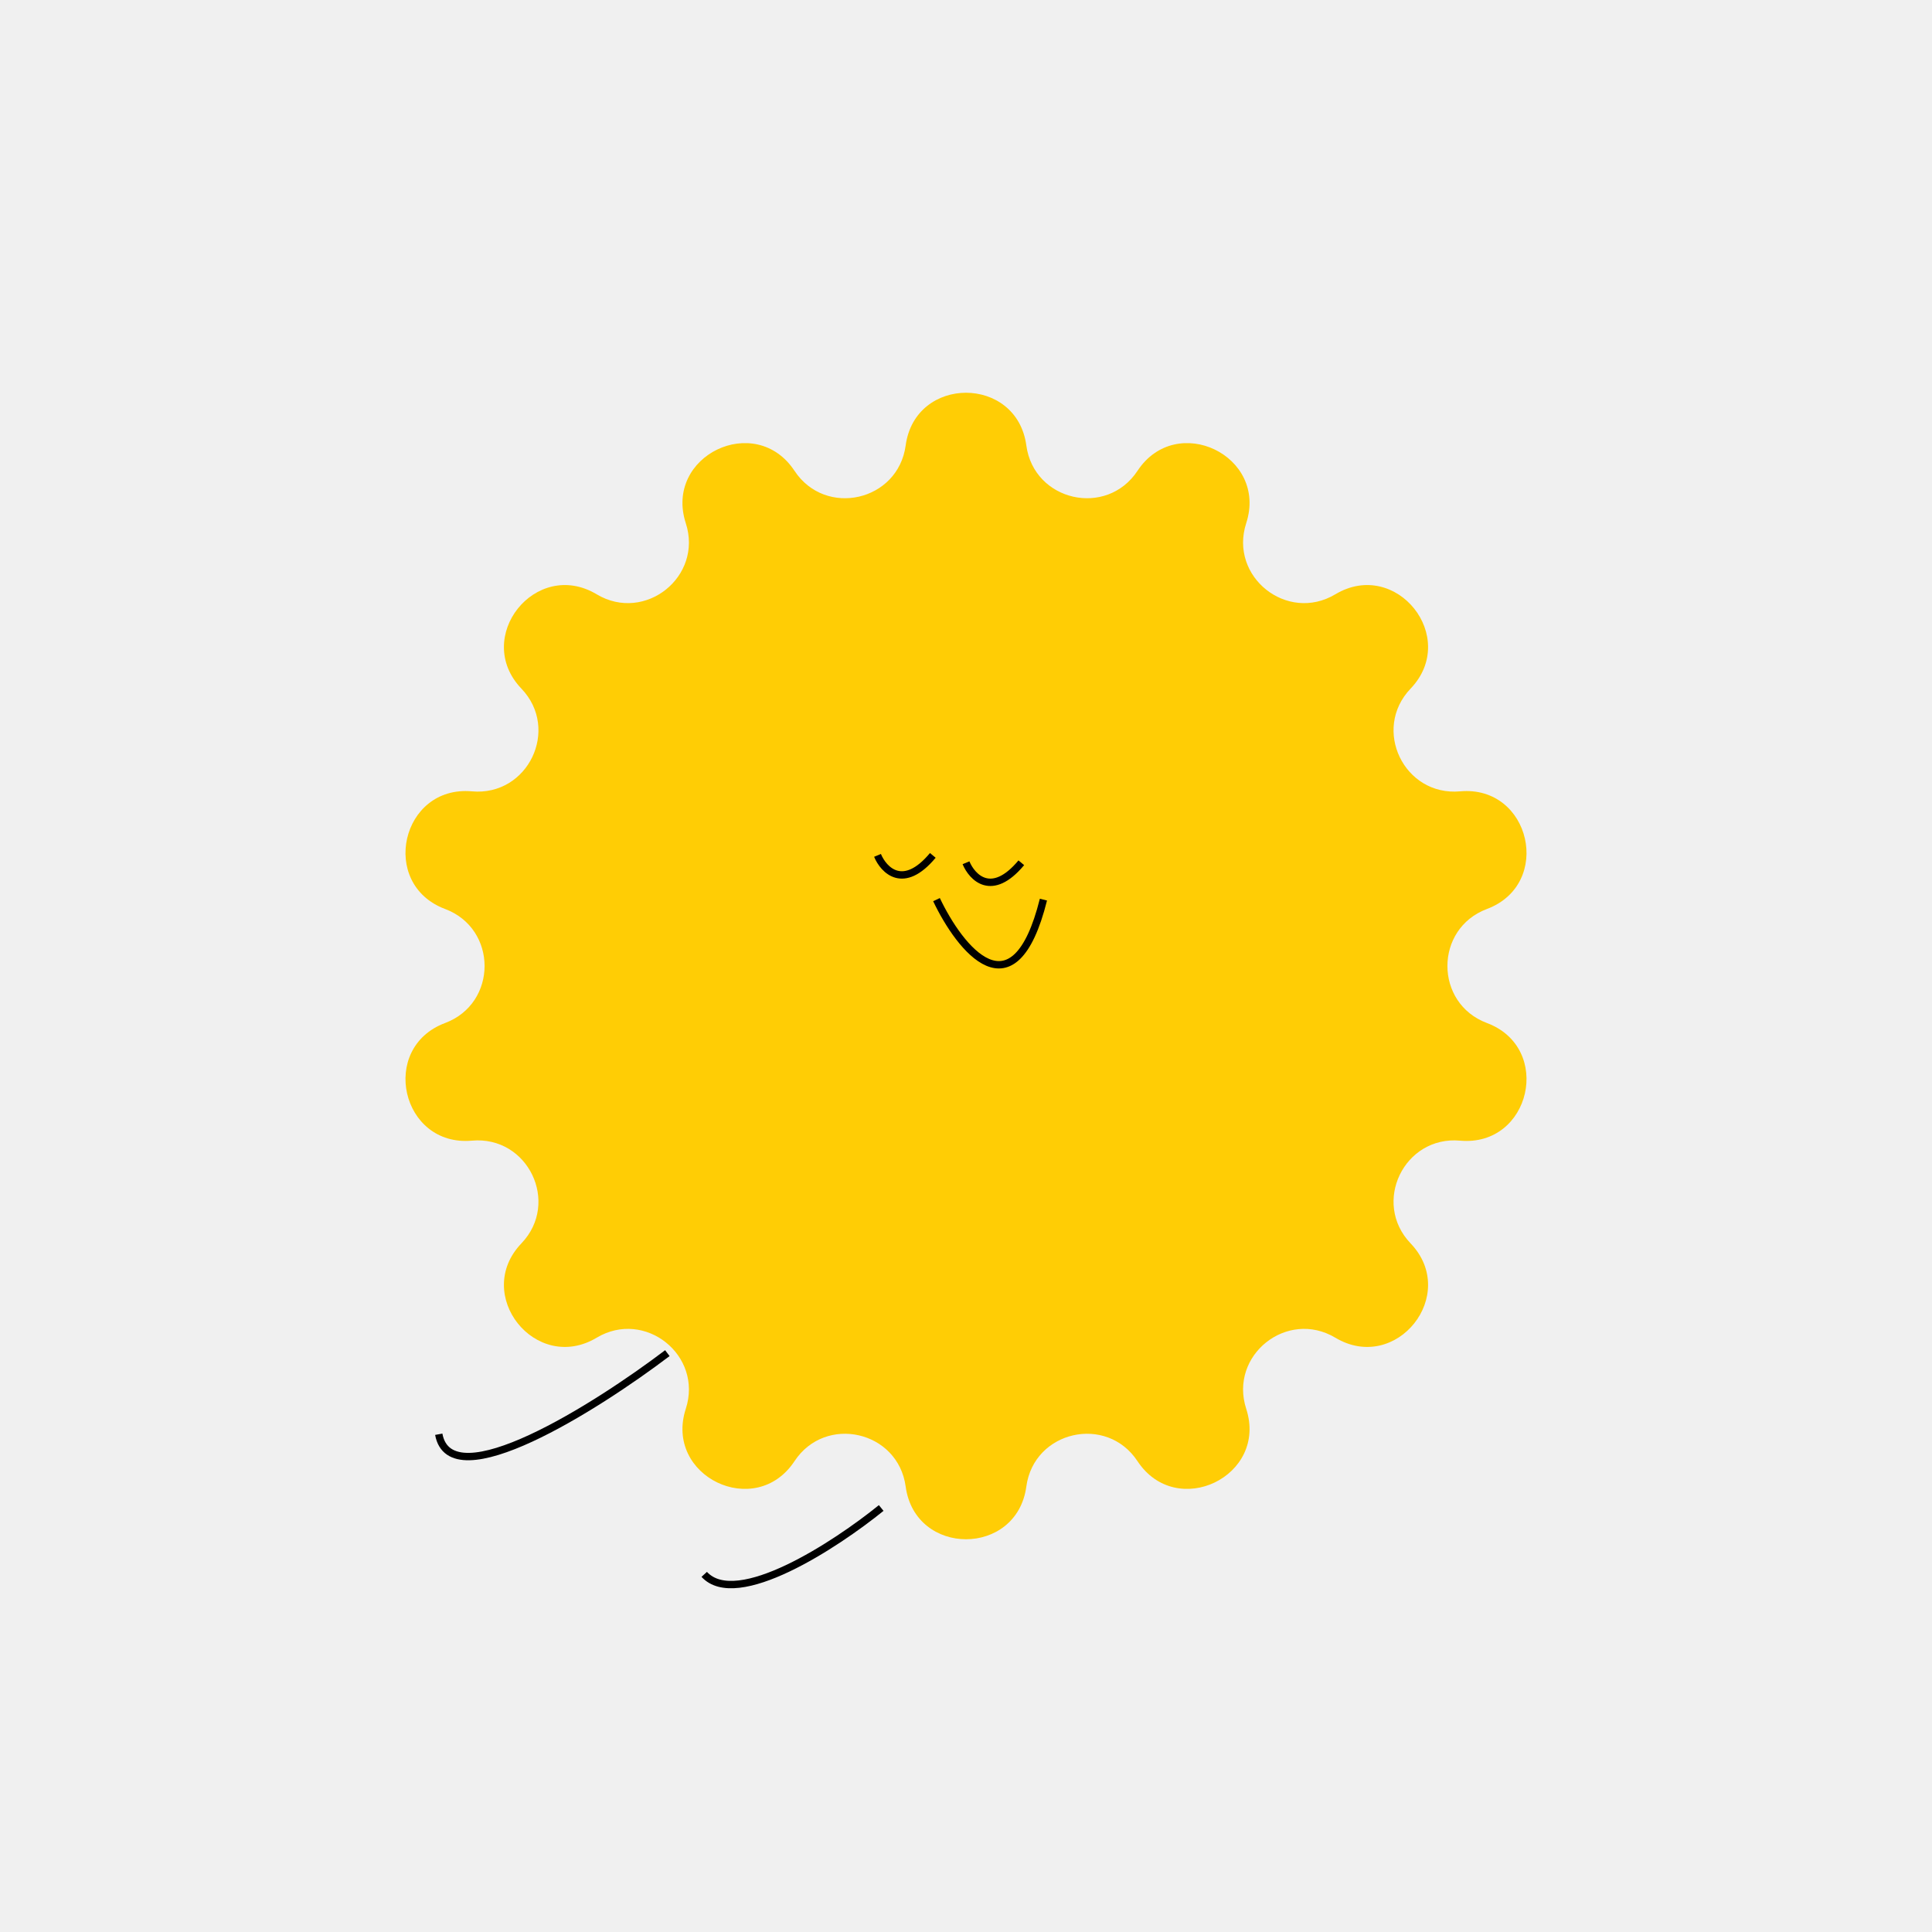
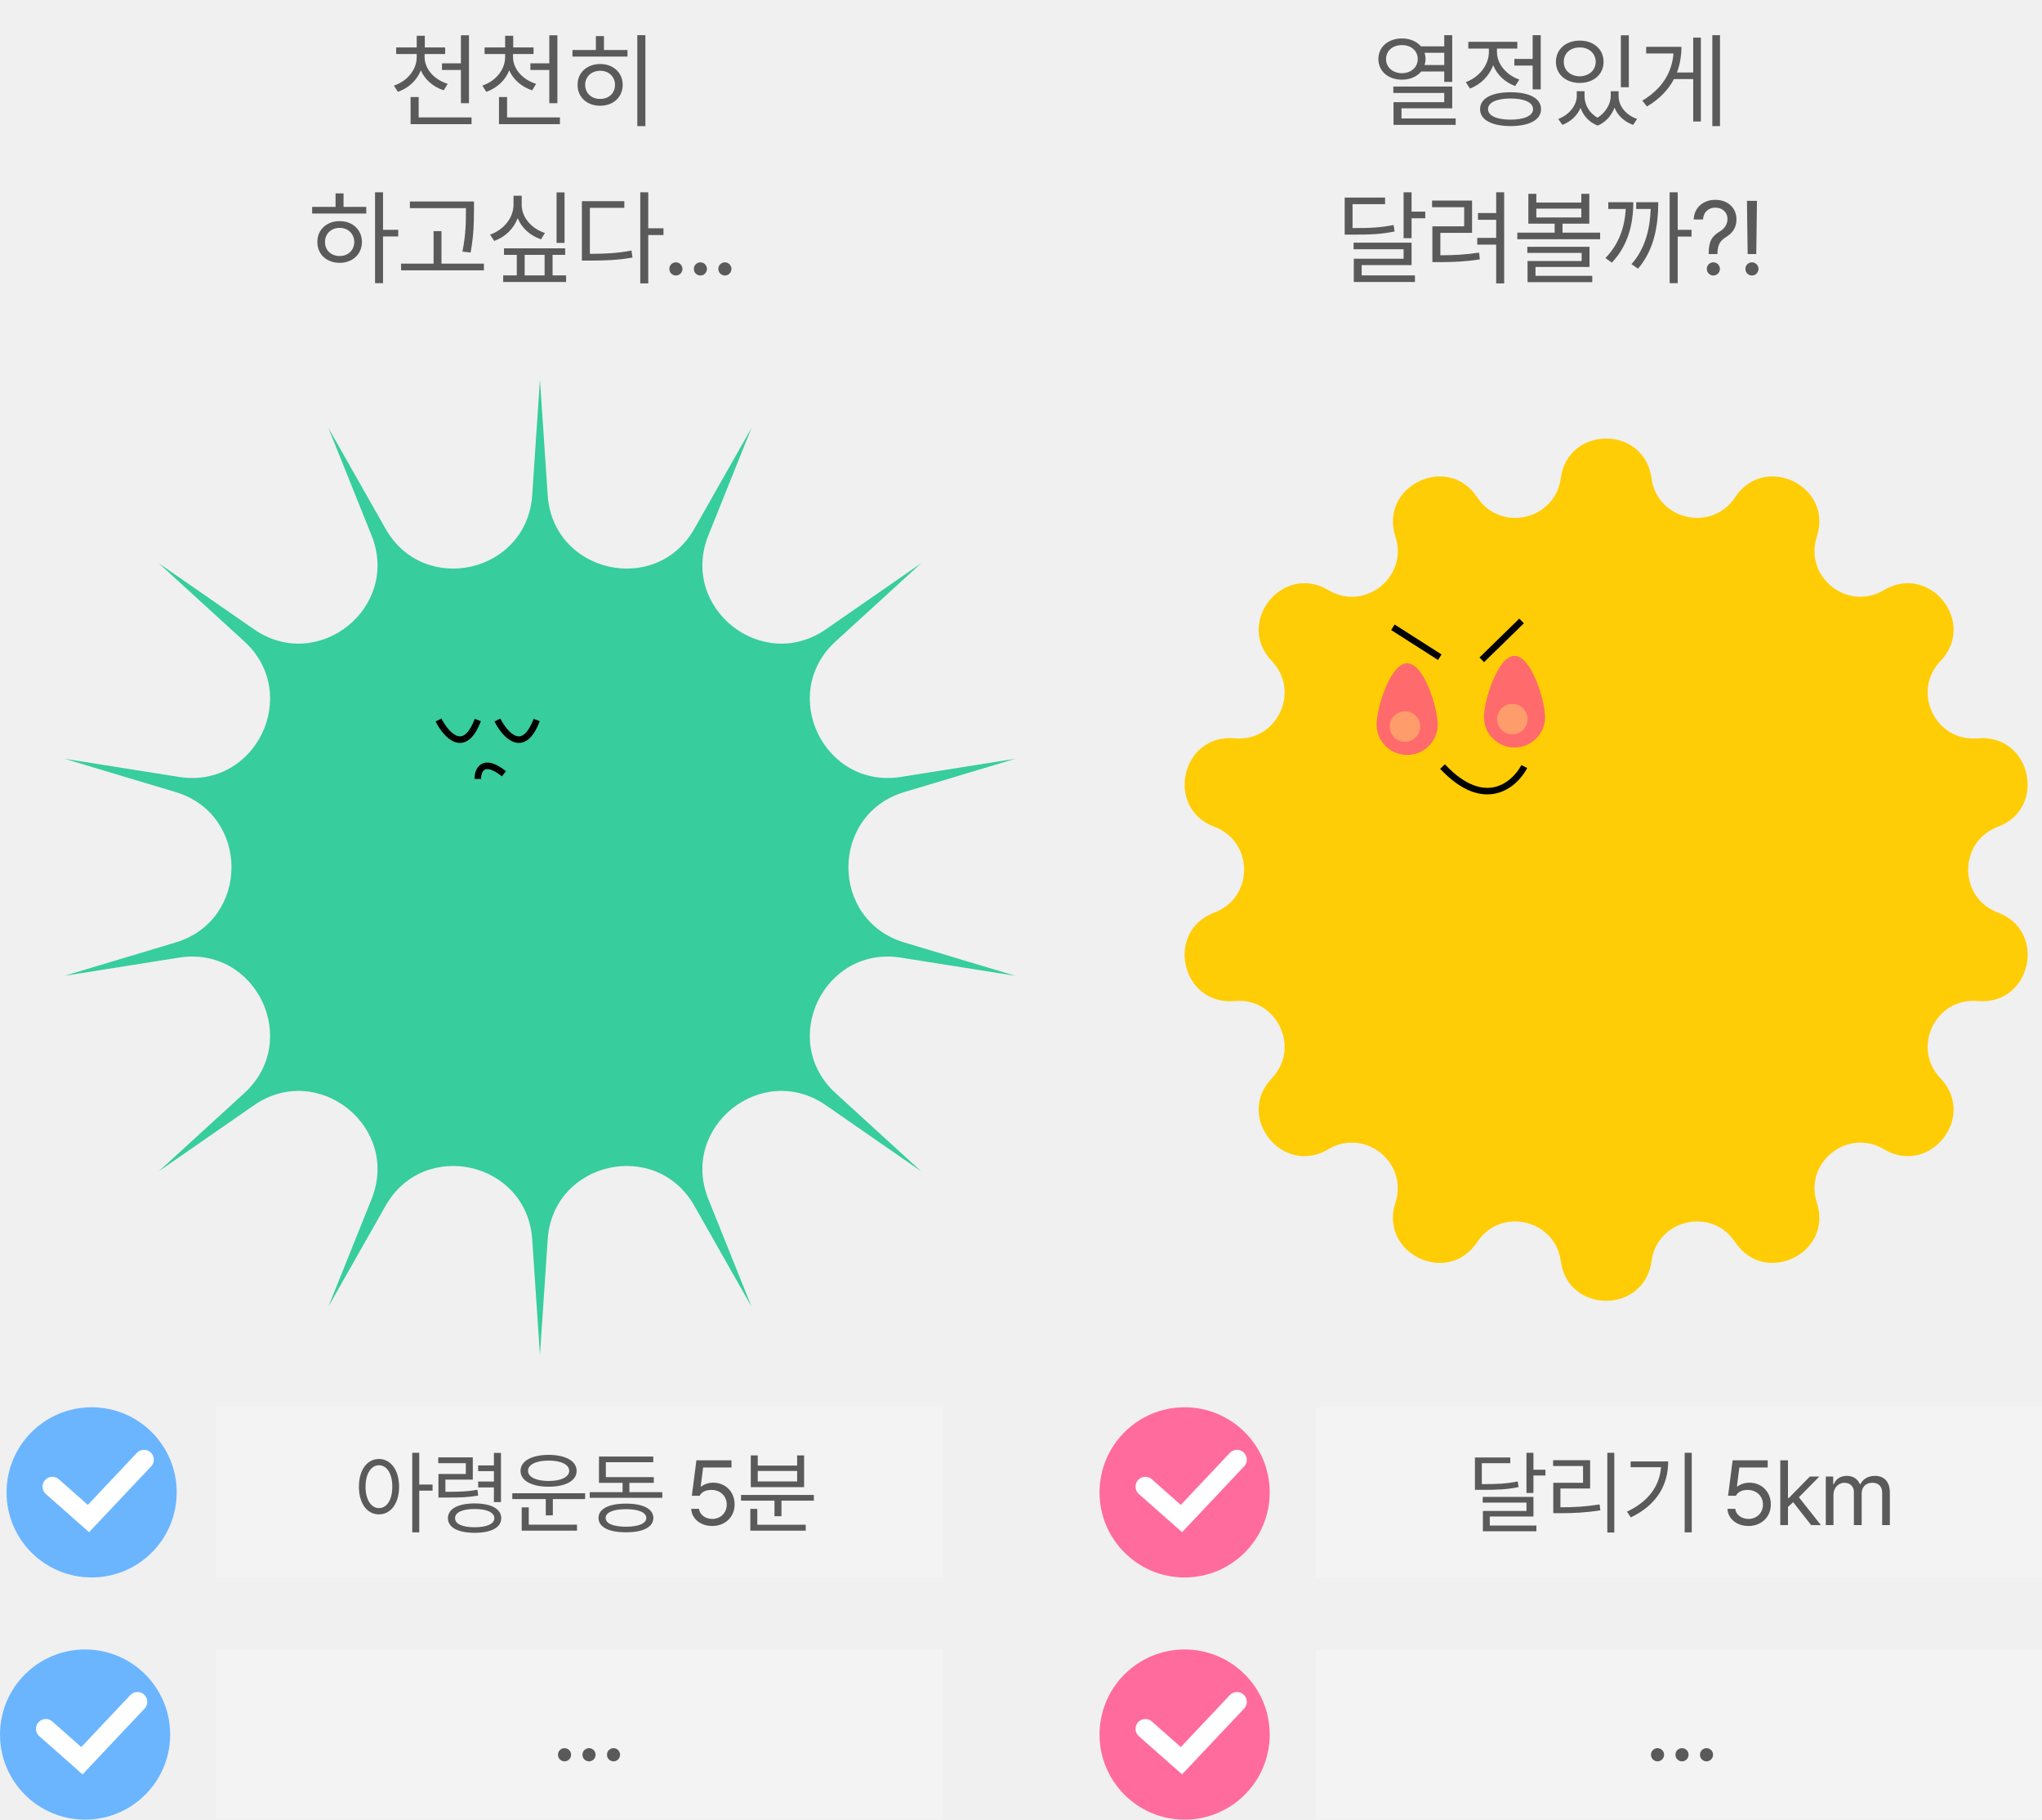
- <svg xmlns="http://www.w3.org/2000/svg" width="262" height="262" viewBox="0 0 262 262" fill="none">
-   <path d="M122.818 60.41C124.109 50.878 137.891 50.878 139.182 60.41C140.206 67.969 150.054 70.216 154.256 63.85C159.555 55.823 171.972 61.803 169 70.951C166.643 78.205 174.54 84.503 181.088 80.591C189.345 75.657 197.938 86.433 191.291 93.385C186.02 98.898 190.403 107.999 197.999 107.315C207.579 106.453 210.646 119.89 201.641 123.269C194.5 125.949 194.5 136.051 201.641 138.731C210.646 142.11 207.579 155.547 197.999 154.685C190.403 154.001 186.02 163.102 191.291 168.615C197.938 175.567 189.345 186.343 181.088 181.409C174.54 177.497 166.643 183.795 169 191.049C171.972 200.197 159.555 206.177 154.256 198.149C150.054 191.784 140.206 194.031 139.182 201.59C137.891 211.122 124.109 211.122 122.818 201.59C121.794 194.031 111.946 191.784 107.744 198.149C102.445 206.177 90.028 200.197 93 191.049C95.357 183.795 87.46 177.497 80.912 181.409C72.655 186.343 64.062 175.567 70.709 168.615C75.98 163.102 71.597 154.001 64.001 154.685C54.421 155.547 51.354 142.11 60.359 138.731C67.5 136.051 67.5 125.949 60.359 123.269C51.354 119.89 54.421 106.453 64.001 107.315C71.597 107.999 75.98 98.898 70.709 93.385C64.062 86.433 72.655 75.657 80.912 80.591C87.46 84.503 95.357 78.205 93 70.951C90.028 61.803 102.445 55.823 107.744 63.85C111.946 70.216 121.794 67.969 122.818 60.41Z" fill="#FFCD05" />
-   <path d="M90.5 183.5C80.833 190.833 61.1 203.3 59.5 194.5" stroke="black" />
-   <path d="M119.5 204.5C113.333 209.5 99.9 218.3 95.5 213.5" stroke="black" />
-   <path d="M119 116C119.833 118 122.5 120.8 126.5 116" stroke="black" />
-   <path d="M131 117C131.833 119 134.5 121.8 138.5 117" stroke="black" />
-   <path d="M127 122C130.167 128.667 137.5 138 141.5 122" stroke="black" />
+ <svg xmlns="http://www.w3.org/2000/svg" width="312" height="278" viewBox="0 0 312 278" fill="none">
+   <path d="M238.471 73.057C239.565 64.981 251.243 64.981 252.336 73.057C253.204 79.461 261.548 81.366 265.108 75.972C269.597 69.17 280.119 74.237 277.6 81.988C275.603 88.134 282.294 93.47 287.842 90.156C294.838 85.975 302.119 95.106 296.487 100.996C292.02 105.667 295.734 113.378 302.17 112.798C310.287 112.068 312.886 123.453 305.256 126.316C299.205 128.587 299.205 137.145 305.256 139.416C312.886 142.279 310.287 153.664 302.17 152.934C295.734 152.354 292.02 160.065 296.487 164.736C302.119 170.627 294.838 179.757 287.842 175.576C282.294 172.262 275.603 177.598 277.6 183.744C280.119 191.495 269.597 196.562 265.108 189.76C261.548 184.366 253.204 186.271 252.336 192.675C251.243 200.751 239.565 200.751 238.471 192.675C237.604 186.271 229.26 184.366 225.7 189.76C221.21 196.562 210.689 191.495 213.207 183.744C215.205 177.598 208.513 172.262 202.966 175.576C195.969 179.757 188.688 170.627 194.321 164.736C198.787 160.065 195.073 152.354 188.637 152.934C180.52 153.664 177.921 142.279 185.552 139.416C191.602 137.145 191.602 128.587 185.552 126.316C177.921 123.453 180.52 112.068 188.637 112.798C195.073 113.378 198.787 105.667 194.321 100.996C188.688 95.106 195.969 85.975 202.966 90.156C208.513 93.47 215.205 88.134 213.207 81.988C210.689 74.237 221.21 69.17 225.7 75.972C229.26 81.366 237.604 79.461 238.471 73.057Z" fill="#FFCD05" />
+   <path d="M232.904 117.111C231.404 119.945 226.804 123.911 220.404 117.111" stroke="black" />
+   <path d="M232.484 94.866L226.404 100.806" stroke="black" />
+   <path d="M212.824 95.833L219.988 100.407" stroke="black" />
+   <path d="M82.5 58L83.684 75.656C84.481 87.535 100.225 91.128 106.096 80.772L114.824 65.378L108.231 81.799C103.795 92.847 116.42 102.916 126.204 96.132L140.746 86.05L127.681 97.984C118.891 106.014 125.897 120.563 137.655 118.696L155.132 115.922L138.182 121.006C126.779 124.426 126.779 140.574 138.182 143.994L155.132 149.078L137.655 146.304C125.897 144.437 118.891 158.986 127.681 167.016L140.746 178.95L126.204 168.868C116.42 162.084 103.795 172.153 108.231 183.201L114.824 199.622L106.096 184.228C100.224 173.872 84.481 177.465 83.684 189.344L82.5 207L81.316 189.344C80.519 177.465 64.775 173.872 58.904 184.228L50.176 199.622L56.769 183.201C61.205 172.153 48.58 162.084 38.796 168.868L24.254 178.95L37.319 167.015C46.109 158.986 39.103 144.437 27.345 146.304L9.868 149.078L26.818 143.994C38.221 140.574 38.221 124.426 26.818 121.006L9.868 115.922L27.345 118.696C39.103 120.563 46.109 106.014 37.319 97.984L24.254 86.05L38.796 96.132C48.58 102.916 61.205 92.847 56.769 81.799L50.176 65.378L58.904 80.772C64.775 91.128 80.519 87.535 81.316 75.656L82.5 58Z" fill="#37CD9C" />
+   <path d="M73 119C73 117.686 73.8 115.688 77 118.211" stroke="black" />
+   <path d="M67 110C68.143 112.264 70.943 115.433 73 110" stroke="black" />
+   <path d="M76 110C77.143 112.264 79.943 115.433 82 110" stroke="black" />
+   <circle cx="14" cy="228" r="13" fill="#6BB5FF" />
+   <circle cx="13" cy="265" r="13" fill="#6BB5FF" />
+   <circle cx="181" cy="228" r="13" fill="#FF6B9D" />
+   <circle cx="181" cy="265" r="13" fill="#FF6B9D" />
+   <rect x="33" y="215" width="111" height="26" fill="#F3F3F3" />
+   <rect x="33" y="252" width="111" height="26" fill="#F3F3F3" />
+   <rect x="201" y="215" width="111" height="26" fill="#F3F3F3" />
+   <rect x="201" y="252" width="111" height="26" fill="#F3F3F3" />
+   <path d="M8 227.125L13.515 232L22 223" stroke="white" stroke-width="3" stroke-linecap="round" />
+   <path d="M7 264.125L12.515 269L21 260" stroke="white" stroke-width="3" stroke-linecap="round" />
+   <path d="M175 227.125L180.515 232L189 223" stroke="white" stroke-width="3" stroke-linecap="round" />
+   <path d="M175 264.125L180.515 269L189 260" stroke="white" stroke-width="3" stroke-linecap="round" />
+   <path d="M57.904 222.896C59.694 222.91 60.966 224.551 60.98 227.135C60.966 229.719 59.694 231.359 57.904 231.359C56.099 231.359 54.841 229.719 54.841 227.135C54.841 224.551 56.099 222.91 57.904 222.896ZM57.904 223.854C56.7 223.867 55.853 225.152 55.853 227.135C55.853 229.117 56.7 230.402 57.904 230.402C59.12 230.402 59.941 229.117 59.941 227.135C59.941 225.152 59.12 223.867 57.904 223.854ZM64.056 221.953V226.807H66.093V227.736H64.056V234.107H62.989V221.953H64.056ZM72.239 222.65V226.055H68.055V227.914C70.338 227.914 71.514 227.866 72.95 227.6L73.059 228.488C71.541 228.762 70.311 228.803 67.85 228.789H66.989V225.193H71.172V223.539H66.961V222.65H72.239ZM76.545 221.967V229.486H75.465V227.244H73.059V226.342H75.465V224.756H73.059V223.881H75.465V221.967H76.545ZM72.526 229.691C75.055 229.691 76.586 230.525 76.586 231.947C76.586 233.369 75.055 234.176 72.526 234.176C69.983 234.176 68.438 233.369 68.438 231.947C68.438 230.525 69.983 229.691 72.526 229.691ZM72.526 230.539C70.653 230.539 69.518 231.059 69.532 231.947C69.518 232.822 70.653 233.328 72.526 233.328C74.385 233.328 75.534 232.822 75.534 231.947C75.534 231.059 74.385 230.539 72.526 230.539ZM89.404 228.133V229.021H84.469V231.51H83.388V229.021H78.275V228.133H89.404ZM88.16 232.932V233.848H79.711V230.293H80.791V232.932H88.16ZM83.826 222.268C86.424 222.281 88.105 223.211 88.105 224.715C88.105 226.219 86.424 227.135 83.826 227.135C81.228 227.135 79.533 226.219 79.533 224.715C79.533 223.211 81.228 222.281 83.826 222.268ZM83.826 223.143C81.939 223.143 80.668 223.744 80.681 224.715C80.668 225.658 81.939 226.26 83.826 226.26C85.713 226.26 86.97 225.658 86.97 224.715C86.97 223.744 85.713 223.143 83.826 223.143ZM101.196 227.969V228.83H90.108V227.969H95.126V226.547H91.517V222.527H99.815V223.389H92.569V225.672H99.897V226.547H96.165V227.969H101.196ZM95.645 229.719C98.257 229.719 99.815 230.512 99.829 231.906C99.815 233.314 98.257 234.094 95.645 234.107C93.02 234.094 91.448 233.314 91.448 231.906C91.448 230.512 93.02 229.719 95.645 229.719ZM95.645 230.566C93.69 230.566 92.528 231.072 92.542 231.906C92.528 232.754 93.69 233.246 95.645 233.246C97.573 233.246 98.749 232.754 98.749 231.906C98.749 231.072 97.573 230.566 95.645 230.566ZM108.826 233.137C107.035 233.137 105.681 232.029 105.613 230.512H106.802C106.898 231.4 107.759 232.057 108.826 232.057C110.111 232.057 111.041 231.113 111.041 229.869C111.041 228.584 110.07 227.641 108.744 227.627C107.91 227.613 107.267 227.873 106.898 228.516H105.709L106.406 223.102H111.765V224.195H107.431L107.062 227.094H107.158C107.595 226.752 108.265 226.52 108.962 226.52C110.849 226.52 112.244 227.914 112.244 229.842C112.244 231.756 110.794 233.137 108.826 233.137ZM124.35 228.393V229.268H119.401V231.646H118.335V229.268H113.222V228.393H124.35ZM123.106 232.945V233.848H114.643V230.525H115.71V232.945H123.106ZM115.778 222.35V223.908H121.794V222.35H122.86V227.203H114.712V222.35H115.778ZM115.778 226.328H121.794V224.729H115.778V226.328Z" fill="#5A5A5A" />
+   <path d="M64.875 8.703C64.875 10.547 66.343 12.172 68.406 12.812L67.797 13.797C66.187 13.273 64.922 12.172 64.297 10.75C63.695 12.273 62.437 13.453 60.797 14.031L60.187 13.078C62.234 12.391 63.672 10.656 63.672 8.703V8.25H60.531V7.25H63.672V5.469H64.906V7.25H68.015V8.25H64.875V8.703ZM71.656 5.391V15.766H70.422V10.688H67.531V9.672H70.422V5.391H71.656ZM72.047 17.938V18.969H62.734V14.828H63.968V17.938H72.047ZM78.383 8.703C78.383 10.547 79.852 12.172 81.914 12.812L81.305 13.797C79.695 13.273 78.43 12.172 77.805 10.75C77.203 12.273 75.945 13.453 74.305 14.031L73.695 13.078C75.742 12.391 77.18 10.656 77.18 8.703V8.25H74.039V7.25H77.18V5.469H78.414V7.25H81.523V8.25H78.383V8.703ZM85.164 5.391V15.766H83.93V10.688H81.039V9.672H83.93V5.391H85.164ZM85.555 17.938V18.969H76.242V14.828H77.477V17.938H85.555ZM98.61 5.375V19.266H97.375V5.375H98.61ZM95.875 7.641V8.641H87.469V7.641H91.047V5.516H92.282V7.641H95.875ZM91.703 9.781C93.703 9.781 95.141 11.094 95.141 12.969C95.141 14.844 93.703 16.156 91.703 16.156C89.688 16.156 88.235 14.844 88.25 12.969C88.235 11.094 89.688 9.781 91.703 9.781ZM91.703 10.812C90.375 10.812 89.407 11.719 89.407 12.969C89.407 14.234 90.375 15.125 91.703 15.109C93.016 15.125 93.969 14.234 93.969 12.969C93.969 11.719 93.016 10.812 91.703 10.812ZM58.523 29.375V35.109H60.851V36.125H58.523V43.266H57.304V29.375H58.523ZM55.96 31.609V32.625H47.694V31.609H51.273V29.547H52.491V31.609H55.96ZM51.898 33.781C53.866 33.781 55.288 35.094 55.304 36.969C55.288 38.844 53.866 40.156 51.898 40.156C49.913 40.156 48.476 38.844 48.491 36.969C48.476 35.094 49.913 33.781 51.898 33.781ZM51.898 34.812C50.601 34.812 49.648 35.719 49.663 36.969C49.648 38.234 50.601 39.125 51.898 39.109C53.179 39.125 54.116 38.234 54.132 36.969C54.116 35.719 53.179 34.812 51.898 34.812ZM72.421 30.781V32.172C72.406 33.875 72.406 35.781 71.906 38.578L70.656 38.438C71.187 35.781 71.187 33.828 71.187 32.172V31.797H62.624V30.781H72.421ZM73.937 40.281V41.297H61.281V40.281H66.249V35.312H67.453V40.281H73.937ZM86.257 29.391V37.109H85.039V29.391H86.257ZM79.711 31.266C79.695 33.188 81.195 34.922 83.257 35.594L82.664 36.562C81.023 36.008 79.726 34.852 79.101 33.344C78.476 34.961 77.164 36.227 75.507 36.812L74.882 35.844C76.976 35.109 78.461 33.281 78.461 31.266V29.906H79.711V31.266ZM86.351 37.938V38.938H84.429V42.078H86.492V43.078H76.882V42.078H78.961V38.938H77.007V37.938H86.351ZM80.164 42.078H83.211V38.938H80.164V42.078ZM99.047 29.375V34.875H101.375V35.906H99.047V43.297H97.828V29.375H99.047ZM95.391 30.734V31.75H90.125V38.781C92.641 38.781 94.422 38.664 96.484 38.281L96.641 39.344C94.469 39.734 92.641 39.812 90 39.812H88.906V30.734H95.391ZM103.274 42.094C102.727 42.094 102.258 41.641 102.274 41.078C102.258 40.531 102.727 40.078 103.274 40.078C103.821 40.078 104.274 40.531 104.274 41.078C104.274 41.641 103.821 42.094 103.274 42.094ZM107.016 42.094C106.469 42.094 106.001 41.641 106.016 41.078C106.001 40.531 106.469 40.078 107.016 40.078C107.563 40.078 108.016 40.531 108.016 41.078C108.016 41.641 107.563 42.094 107.016 42.094ZM110.759 42.094C110.212 42.094 109.743 41.641 109.759 41.078C109.743 40.531 110.212 40.078 110.759 40.078C111.306 40.078 111.759 40.531 111.759 41.078C111.759 41.641 111.306 42.094 110.759 42.094Z" fill="#5A5A5A" />
+   <path d="M214.214 5.875C215.433 5.875 216.464 6.328 217.105 7.078H220.667V5.375H221.886V12.516H220.667V10.922H217.152C216.503 11.703 215.457 12.172 214.214 12.172C212.121 12.172 210.605 10.891 210.605 9.016C210.605 7.156 212.121 5.875 214.214 5.875ZM214.214 6.891C212.792 6.875 211.777 7.766 211.777 9.016C211.777 10.281 212.792 11.172 214.214 11.188C215.589 11.172 216.621 10.281 216.621 9.016C216.621 7.766 215.589 6.875 214.214 6.891ZM221.886 13.219V16.547H214.136V18.094H222.417V19.078H212.917V15.609H220.667V14.203H212.886V13.219H221.886ZM217.667 8.062C217.753 8.359 217.808 8.68 217.808 9.016C217.808 9.344 217.753 9.648 217.667 9.938H220.667V8.062H217.667ZM235.41 5.375V13.656H234.176V10.016H231.379V9H234.176V5.375H235.41ZM230.801 14.094C233.691 14.094 235.457 15.031 235.457 16.672C235.457 18.312 233.691 19.25 230.801 19.266C227.91 19.25 226.144 18.312 226.144 16.672C226.144 15.031 227.91 14.094 230.801 14.094ZM230.801 15.047C228.676 15.047 227.347 15.656 227.363 16.672C227.347 17.672 228.676 18.281 230.801 18.281C232.926 18.281 234.238 17.672 234.238 16.672C234.238 15.656 232.926 15.047 230.801 15.047ZM228.722 7.922C228.722 9.734 230.113 11.453 232.144 12.156L231.504 13.141C229.941 12.578 228.73 11.414 228.144 9.969C227.535 11.602 226.246 12.906 224.597 13.531L223.957 12.547C226.019 11.797 227.488 9.922 227.488 7.938V7.422H224.347V6.391H231.832V7.422H228.722V7.922ZM242.106 14.703C242.106 15.93 242.762 17.234 244.09 17.984C245.403 17.164 246.106 15.781 246.106 14.703V13.938H247.309V14.703C247.309 16.125 248.356 17.562 250.137 18.172L249.528 19.078C248.137 18.586 247.16 17.617 246.684 16.453C246.254 17.578 245.403 18.641 244.121 19.188C242.77 18.672 241.91 17.648 241.496 16.484C241.004 17.609 240.043 18.578 238.715 19.078L238.09 18.172C239.84 17.516 240.903 16.031 240.918 14.703V13.938H242.106V14.703ZM248.871 5.391V13.328H247.653V5.391H248.871ZM241.371 6.203C243.481 6.203 245.012 7.516 245.012 9.453C245.012 11.359 243.481 12.672 241.371 12.672C239.262 12.672 237.731 11.359 237.731 9.453C237.731 7.516 239.262 6.203 241.371 6.203ZM241.371 7.25C239.949 7.234 238.918 8.156 238.934 9.453C238.918 10.734 239.949 11.641 241.371 11.656C242.778 11.641 243.809 10.734 243.809 9.453C243.809 8.156 242.778 7.234 241.371 7.25ZM262.801 5.375V19.266H261.629V5.375H262.801ZM259.879 5.75V18.562H258.708V12.078H255.77C254.918 13.695 253.583 15.125 251.645 16.266L250.926 15.375C253.95 13.586 255.465 11.078 255.692 8.172H251.52V7.156H256.911C256.903 8.523 256.684 9.844 256.223 11.078H258.708V5.75H259.879ZM211.628 30.188V31.188H206.659V34.844C209.378 34.859 211.019 34.758 212.925 34.375L213.081 35.359C211.097 35.781 209.394 35.859 206.534 35.844H205.456V30.188H211.628ZM215.675 29.375V32.328H217.769V33.344H215.675V36.391H214.456V29.375H215.675ZM215.675 37.078V40.5H208.05V42.078H216.191V43.078H206.847V39.531H214.456V38.078H206.816V37.078H215.675ZM229.824 29.375V43.297H228.605V37.375H225.714V36.344H228.605V33.578H225.824V32.547H228.605V29.375H229.824ZM224.917 30.641V35.578H220.074V39C222.16 38.992 223.886 38.914 225.996 38.594L226.105 39.625C223.886 39.969 222.105 40.047 219.886 40.047H218.855V34.578H223.714V31.656H218.808V30.641H224.917ZM234.738 29.609V30.938H241.613V29.609H242.832V34.172H238.738V35.547H244.488V36.547H231.832V35.547H237.535V34.172H233.519V29.609H234.738ZM234.738 33.219H241.613V31.875H234.738V33.219ZM242.863 37.703V40.781H234.613V42.141H243.285V43.109H233.394V39.875H241.66V38.641H233.363V37.703H242.863ZM256.34 29.375V35.109H258.449V36.141H256.34V43.266H255.106V29.375H256.34ZM249.559 30.891C249.543 34.203 248.793 37.453 246.278 40.125L245.293 39.422C247.395 37.273 248.238 34.688 248.403 31.922H245.731V30.891H249.559ZM253.371 30.891C253.356 34.188 252.871 38.016 250.278 41.047L249.278 40.359C251.449 37.906 252.106 34.82 252.215 31.922H249.996V30.891H253.371ZM261.067 38.734C261.083 36.641 261.723 36 262.801 35.344C263.442 34.953 263.942 34.328 263.942 33.453C263.942 32.391 263.114 31.719 262.083 31.719C261.192 31.719 260.301 32.25 260.208 33.531H258.786C258.864 31.641 260.301 30.531 262.083 30.531C264.036 30.531 265.317 31.797 265.317 33.516C265.317 34.734 264.739 35.594 263.77 36.188C262.801 36.781 262.442 37.375 262.411 38.734V38.812H261.067V38.734ZM261.786 42.094C261.239 42.094 260.77 41.641 260.786 41.078C260.77 40.531 261.239 40.078 261.786 40.078C262.333 40.078 262.786 40.531 262.786 41.078C262.786 41.641 262.333 42.094 261.786 42.094ZM268.45 30.688L268.341 38.812H267.028L266.919 30.688H268.45ZM267.684 42.094C267.138 42.094 266.669 41.641 266.684 41.078C266.669 40.531 267.138 40.078 267.684 40.078C268.231 40.078 268.684 40.531 268.684 41.078C268.684 41.641 268.231 42.094 267.684 42.094Z" fill="#5A5A5A" />
+   <path d="M86.257 269.094C85.711 269.094 85.242 268.641 85.257 268.078C85.242 267.531 85.711 267.078 86.257 267.078C86.804 267.078 87.257 267.531 87.257 268.078C87.257 268.641 86.804 269.094 86.257 269.094ZM90 269.094C89.453 269.094 88.984 268.641 89 268.078C88.984 267.531 89.453 267.078 90 267.078C90.547 267.078 91 267.531 91 268.078C91 268.641 90.547 269.094 90 269.094ZM93.743 269.094C93.196 269.094 92.727 268.641 92.743 268.078C92.727 267.531 93.196 267.078 93.743 267.078C94.289 267.078 94.743 267.531 94.743 268.078C94.743 268.641 94.289 269.094 93.743 269.094Z" fill="#5A5A5A" />
+   <path d="M253.258 269.094C252.711 269.094 252.242 268.641 252.258 268.078C252.242 267.531 252.711 267.078 253.258 267.078C253.804 267.078 254.258 267.531 254.258 268.078C254.258 268.641 253.804 269.094 253.258 269.094ZM257 269.094C256.453 269.094 255.984 268.641 256 268.078C255.984 267.531 256.453 267.078 257 267.078C257.547 267.078 258 267.531 258 268.078C258 268.641 257.547 269.094 257 269.094ZM260.743 269.094C260.196 269.094 259.727 268.641 259.743 268.078C259.727 267.531 260.196 267.078 260.743 267.078C261.289 267.078 261.743 267.531 261.743 268.078C261.743 268.641 261.289 269.094 260.743 269.094Z" fill="#5A5A5A" />
+   <path d="M230.756 222.664V223.539H226.408V226.738C228.787 226.752 230.223 226.663 231.891 226.328L232.028 227.189C230.291 227.559 228.801 227.627 226.299 227.613H225.356V222.664H230.756ZM234.297 221.953V224.537H236.129V225.426H234.297V228.092H233.231V221.953H234.297ZM234.297 228.693V231.688H227.625V233.068H234.748V233.943H226.572V230.84H233.231V229.568H226.545V228.693H234.297ZM246.65 221.953V234.135H245.583V221.953H246.65ZM242.958 223.088V227.408H238.419V230.279C240.436 230.279 242.234 230.19 244.408 229.842L244.517 230.744C242.275 231.1 240.429 231.182 238.337 231.182H237.326V226.533H241.878V223.977H237.298V223.088H242.958ZM258.483 221.953V234.107H257.403V221.953H258.483ZM254.887 223.279C254.874 226.779 253.247 229.869 249.173 231.824L248.585 230.949C251.873 229.391 253.548 227.06 253.794 224.154H249.145V223.279H254.887ZM267.152 233.137C265.361 233.137 264.007 232.029 263.939 230.512H265.128C265.224 231.4 266.085 232.057 267.152 232.057C268.437 232.057 269.366 231.113 269.366 229.869C269.366 228.584 268.396 227.641 267.07 227.627C266.236 227.613 265.593 227.873 265.224 228.516H264.034L264.732 223.102H270.091V224.195H265.757L265.388 227.094H265.484C265.921 226.752 266.591 226.52 267.288 226.52C269.175 226.52 270.57 227.914 270.57 229.842C270.57 231.756 269.12 233.137 267.152 233.137ZM272.012 233V223.102H273.188V228.857H273.325L276.538 225.576H277.987L274.856 228.748L278.219 233H276.729L273.981 229.5L273.188 230.225V233H272.012ZM278.965 233V225.576H280.099V226.738H280.195C280.51 225.945 281.221 225.48 282.191 225.48C283.162 225.48 283.818 225.945 284.174 226.738H284.256C284.639 225.973 285.418 225.48 286.484 225.48C287.81 225.48 288.754 226.287 288.754 228.037V233H287.578V228.051C287.578 226.957 286.881 226.533 286.074 226.533C285.035 226.533 284.447 227.23 284.447 228.174V233H283.258V227.928C283.258 227.094 282.656 226.533 281.808 226.533C280.92 226.533 280.14 227.285 280.14 228.365V233H278.965Z" fill="#5A5A5A" />
+   <g clip-path="url(#clip0_195_560)">
+     <path d="M236.071 109.576C236.071 112.129 233.981 114.199 231.404 114.199C228.827 114.199 226.737 112.129 226.737 109.576C226.737 107.022 228.827 100.199 231.404 100.199C233.981 100.199 236.071 107.022 236.071 109.576Z" fill="#FF6A6C" />
+     <circle cx="231.071" cy="109.866" r="2.333" fill="#FF9C6C" />
+   </g>
+   <path d="M219.667 110.709C219.667 113.263 217.577 115.333 215 115.333C212.423 115.333 210.333 113.263 210.333 110.709C210.333 108.156 212.423 101.333 215 101.333C217.577 101.333 219.667 108.156 219.667 110.709Z" fill="#FF6A6C" />
+   <circle cx="214.667" cy="111" r="2.333" fill="#FF9C6C" />
+   <defs>
+     <clipPath id="clip0_195_560">
+       <rect width="16" height="16" fill="white" transform="translate(223.404 98.866)" />
+     </clipPath>
+   </defs>
</svg>
